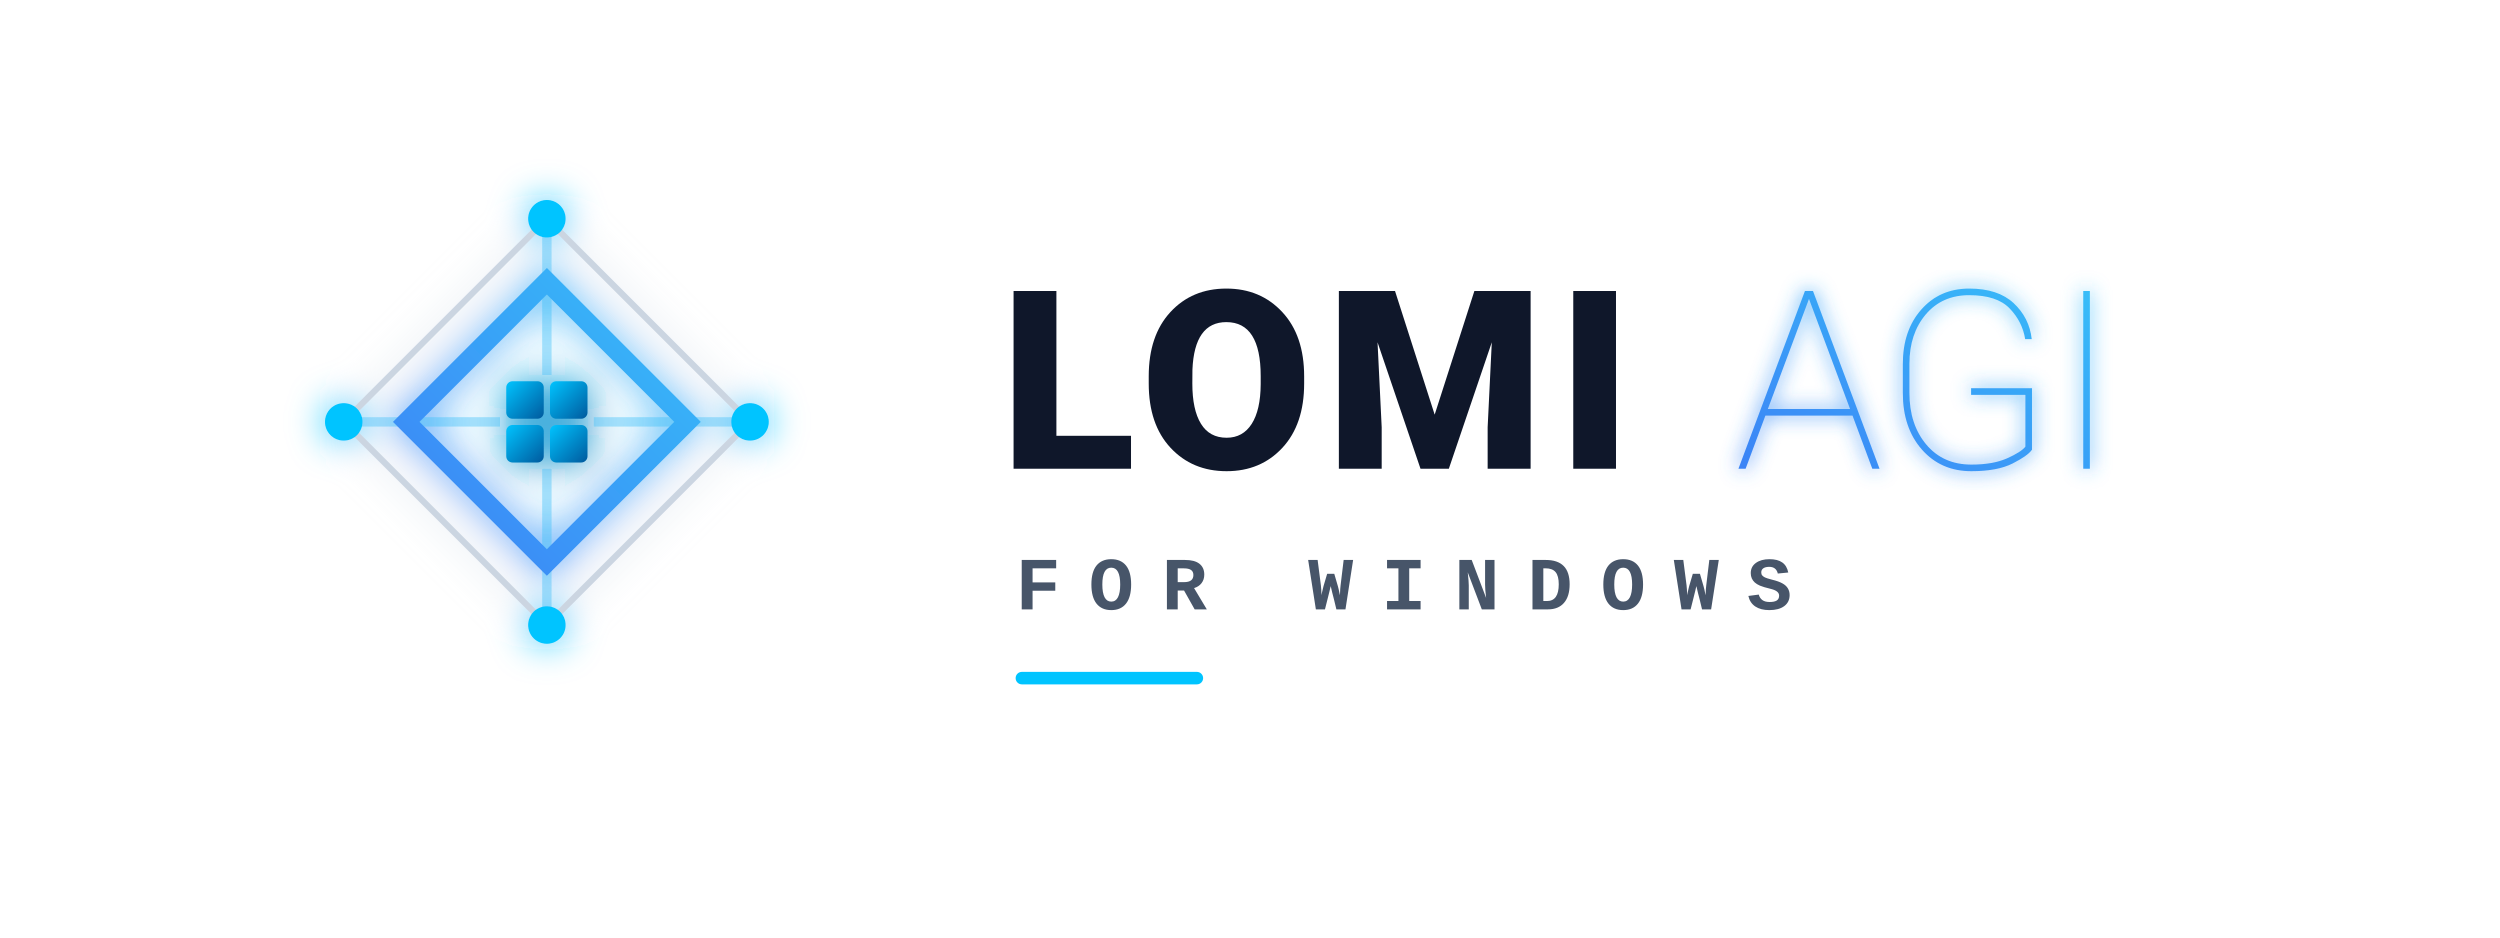
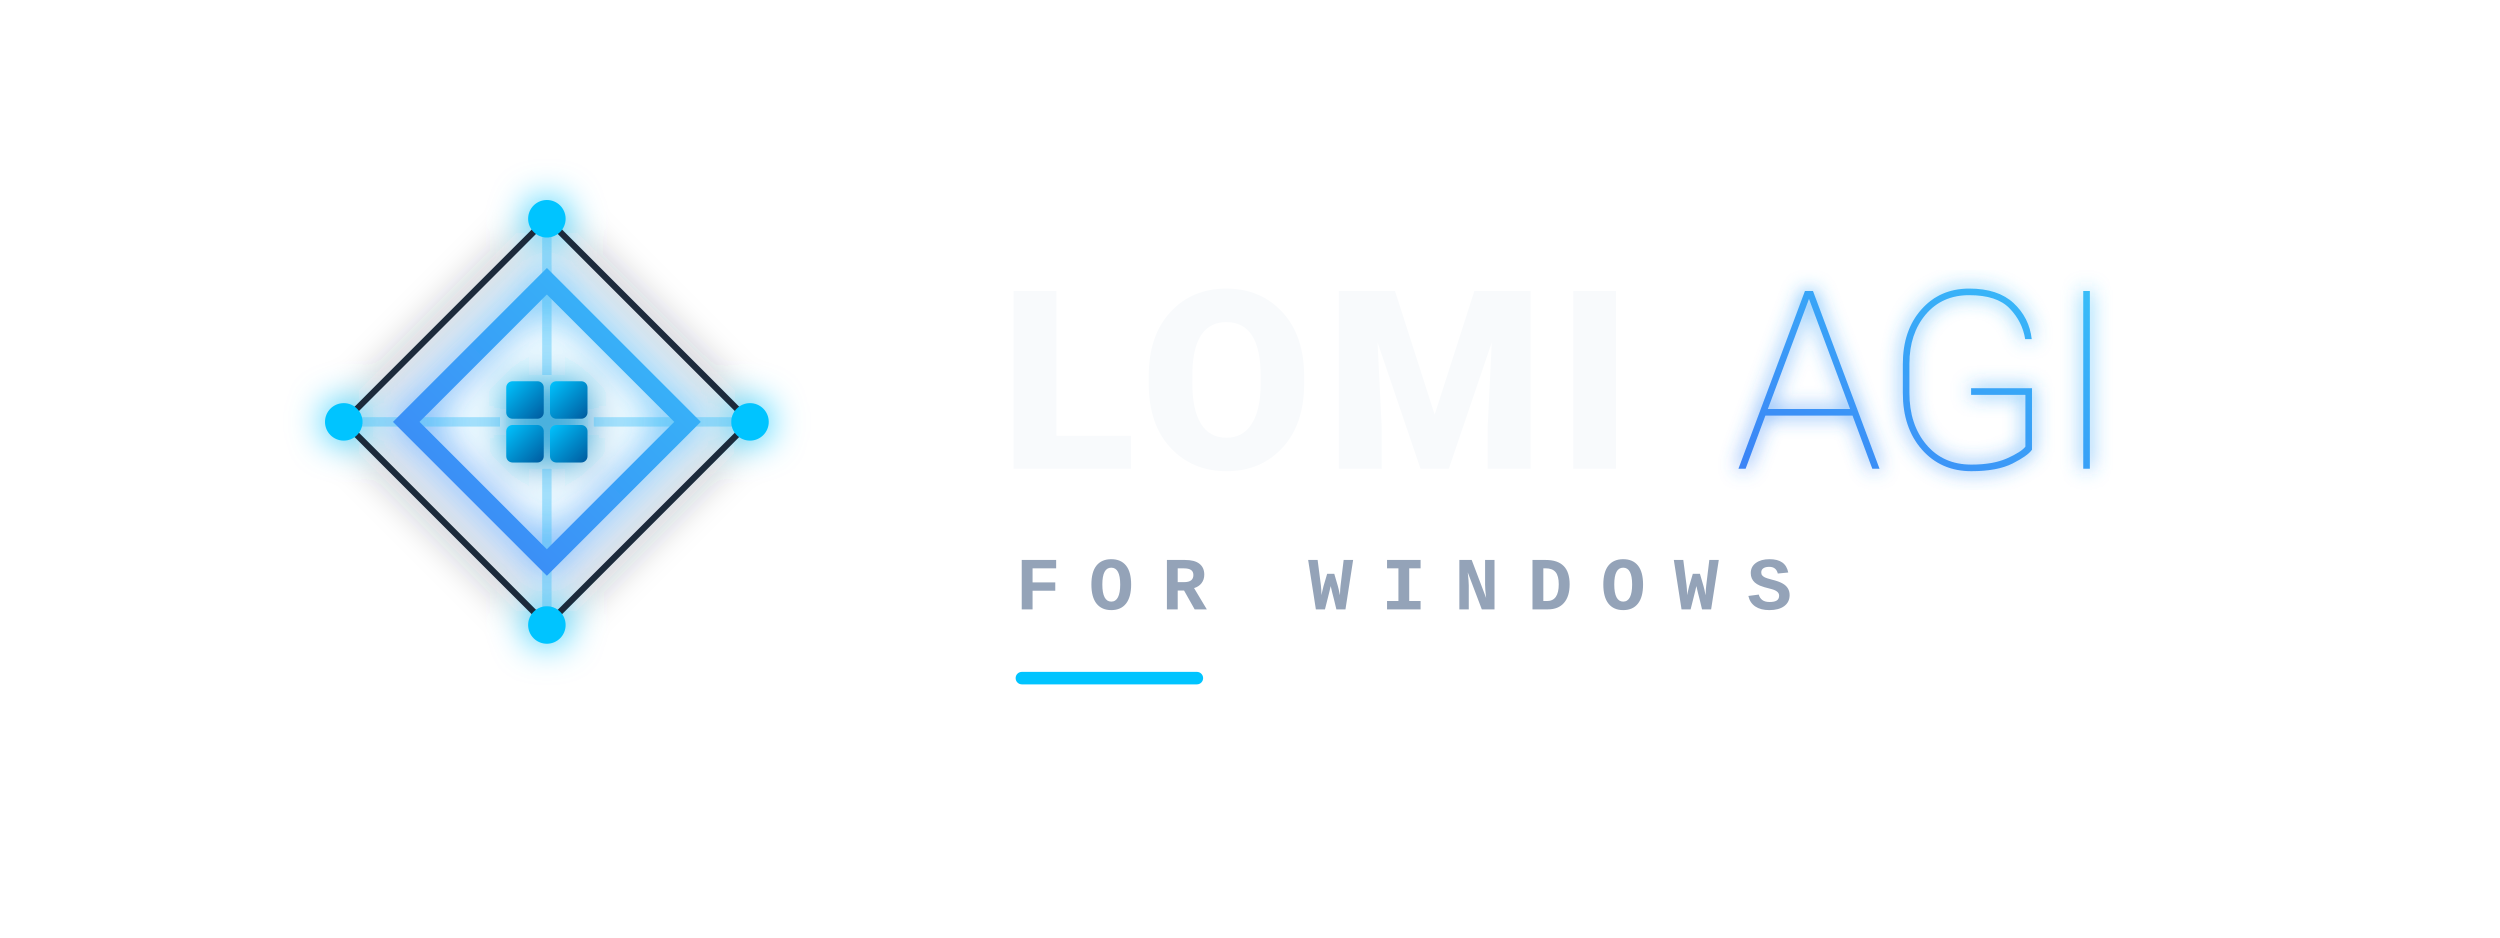
<svg xmlns="http://www.w3.org/2000/svg" viewBox="0 0 800 300" width="800" height="300">
  <defs>
    <linearGradient id="winBlue" x1="0%" y1="0%" x2="100%" y2="100%">
      <stop offset="0%" stop-color="#00C4FF" />
      <stop offset="100%" stop-color="#005A9E" />
    </linearGradient>
    <linearGradient id="glowGradient" x1="100%" y1="0%" x2="0%" y2="100%">
      <stop offset="0%" stop-color="#38BDF8" />
      <stop offset="100%" stop-color="#3B82F6" />
    </linearGradient>
    <filter id="glow" x="-20%" y="-20%" width="140%" height="140%">
      <feGaussianBlur stdDeviation="6" result="blur" />
      <feComposite in="SourceGraphic" in2="blur" operator="over" />
    </filter>
    <filter id="textGlow" x="-10%" y="-10%" width="120%" height="120%">
      <feGaussianBlur stdDeviation="3" result="blur" />
      <feComposite in="SourceGraphic" in2="blur" operator="over" />
    </filter>
  </defs>
-   <style>
-     /* Default (GitHub Light Theme) */
-     .text-main { fill: #0F172A; }
-     .text-tagline { fill: #475569; }
-     .bg-link { stroke: #CBD5E1; }
-     
-     /* Dynamic switch to GitHub Dark Theme */
-     @media (prefers-color-scheme: dark) {
-       .text-main { fill: #F8FAFC; }
-       .text-tagline { fill: #94A3B8; }
-       .bg-link { stroke: #1E293B; }
-     }
-   </style>
  <g transform="translate(100, 60)" filter="url(#glow)">
-     <path class="bg-link" d="M 75 10 L 140 75 L 75 140 L 10 75 Z" fill="none" stroke-width="2" />
+     <path d="M 75 10 L 140 75 L 75 140 L 10 75 Z" fill="none" stroke="#1E293B" stroke-width="2" />
    <line x1="10" y1="75" x2="60" y2="75" stroke="#38BDF8" stroke-width="3" opacity="0.4" />
    <line x1="140" y1="75" x2="90" y2="75" stroke="#38BDF8" stroke-width="3" opacity="0.4" />
    <line x1="75" y1="10" x2="75" y2="60" stroke="#38BDF8" stroke-width="3" opacity="0.4" />
    <line x1="75" y1="140" x2="75" y2="90" stroke="#38BDF8" stroke-width="3" opacity="0.4" />
    <circle cx="75" cy="10" r="6" fill="#00C4FF" />
    <circle cx="140" cy="75" r="6" fill="#00C4FF" />
    <circle cx="75" cy="140" r="6" fill="#00C4FF" />
    <circle cx="10" cy="75" r="6" fill="#00C4FF" />
    <path d="M 75 30 L 120 75 L 75 120 L 30 75 Z" fill="none" stroke="url(#glowGradient)" stroke-width="6" />
    <rect x="62" y="62" width="12" height="12" rx="2" fill="url(#winBlue)" />
    <rect x="76" y="62" width="12" height="12" rx="2" fill="url(#winBlue)" />
    <rect x="62" y="76" width="12" height="12" rx="2" fill="url(#winBlue)" />
    <rect x="76" y="76" width="12" height="12" rx="2" fill="url(#winBlue)" />
  </g>
  <g transform="translate(320, 150)">
-     <text class="text-main" x="0" y="0" font-family="'Segoe UI', -apple-system, Roboto, sans-serif" font-size="80" font-weight="900" letter-spacing="4">LOMI</text>
+     <text x="0" y="0" font-family="'Segoe UI', -apple-system, Roboto, sans-serif" font-size="80" font-weight="900" fill="#F8FAFC" letter-spacing="4">LOMI</text>
    <text x="235" y="0" font-family="'Segoe UI', -apple-system, Roboto, sans-serif" font-size="80" font-weight="200" fill="url(#glowGradient)" filter="url(#textGlow)">AGI</text>
-     <text class="text-tagline" x="5" y="45" font-family="'Consolas', 'Courier New', monospace" font-size="24" font-weight="600" letter-spacing="9">FOR WINDOWS</text>
+     <text x="5" y="45" font-family="'Consolas', 'Courier New', monospace" font-size="24" font-weight="600" fill="#94A3B8" letter-spacing="9">FOR WINDOWS</text>
    <rect x="5" y="65" width="60" height="4" rx="2" fill="#00C4FF" />
  </g>
</svg>
